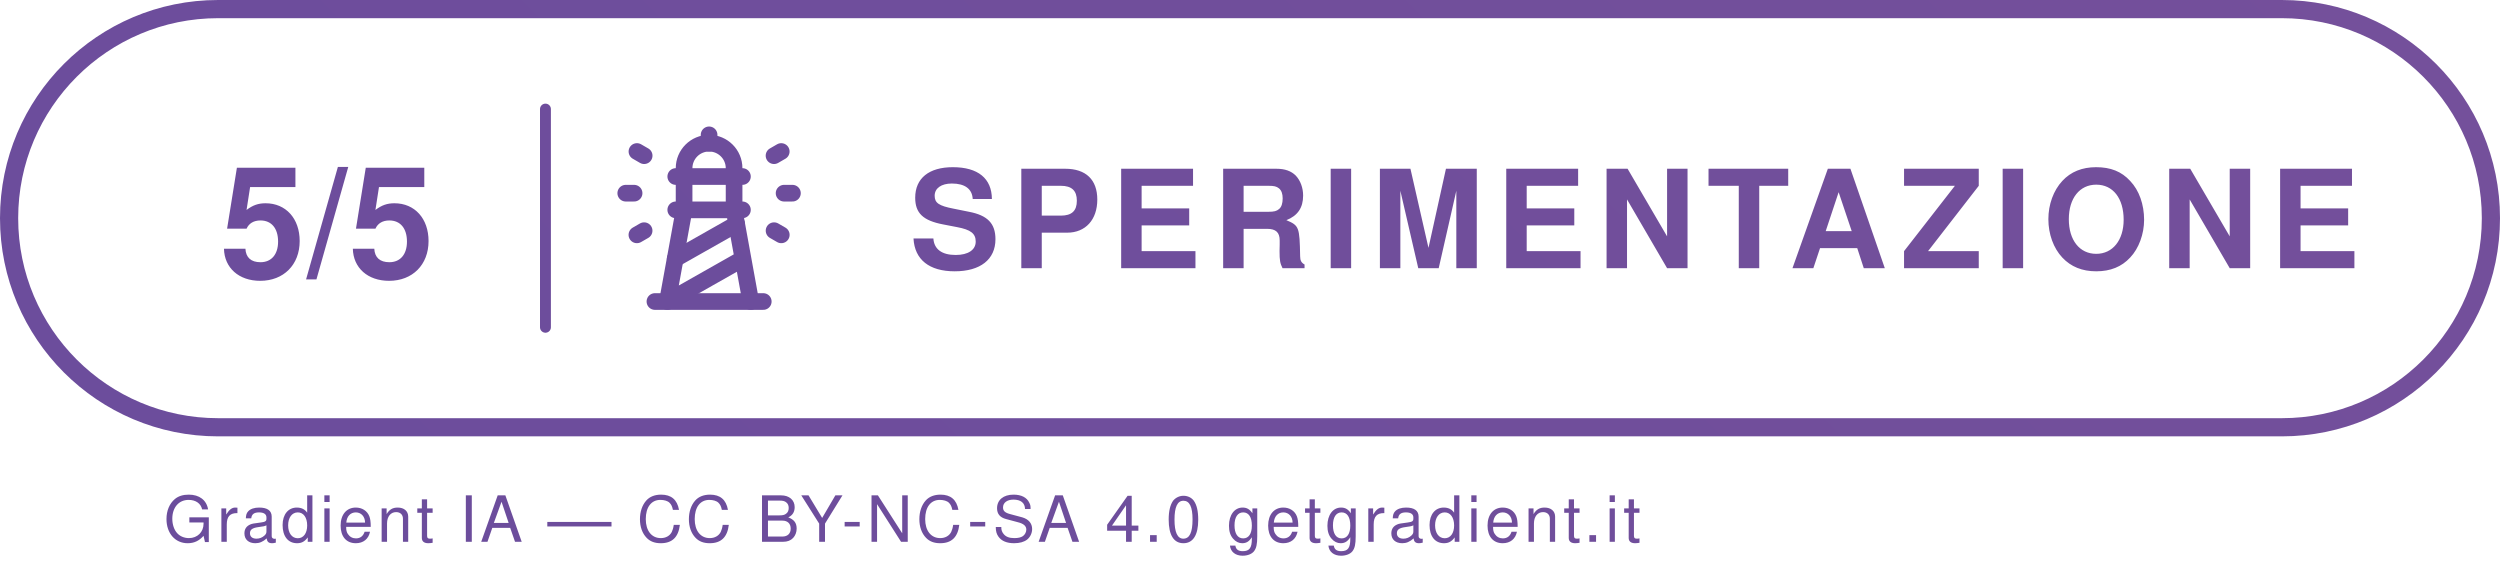
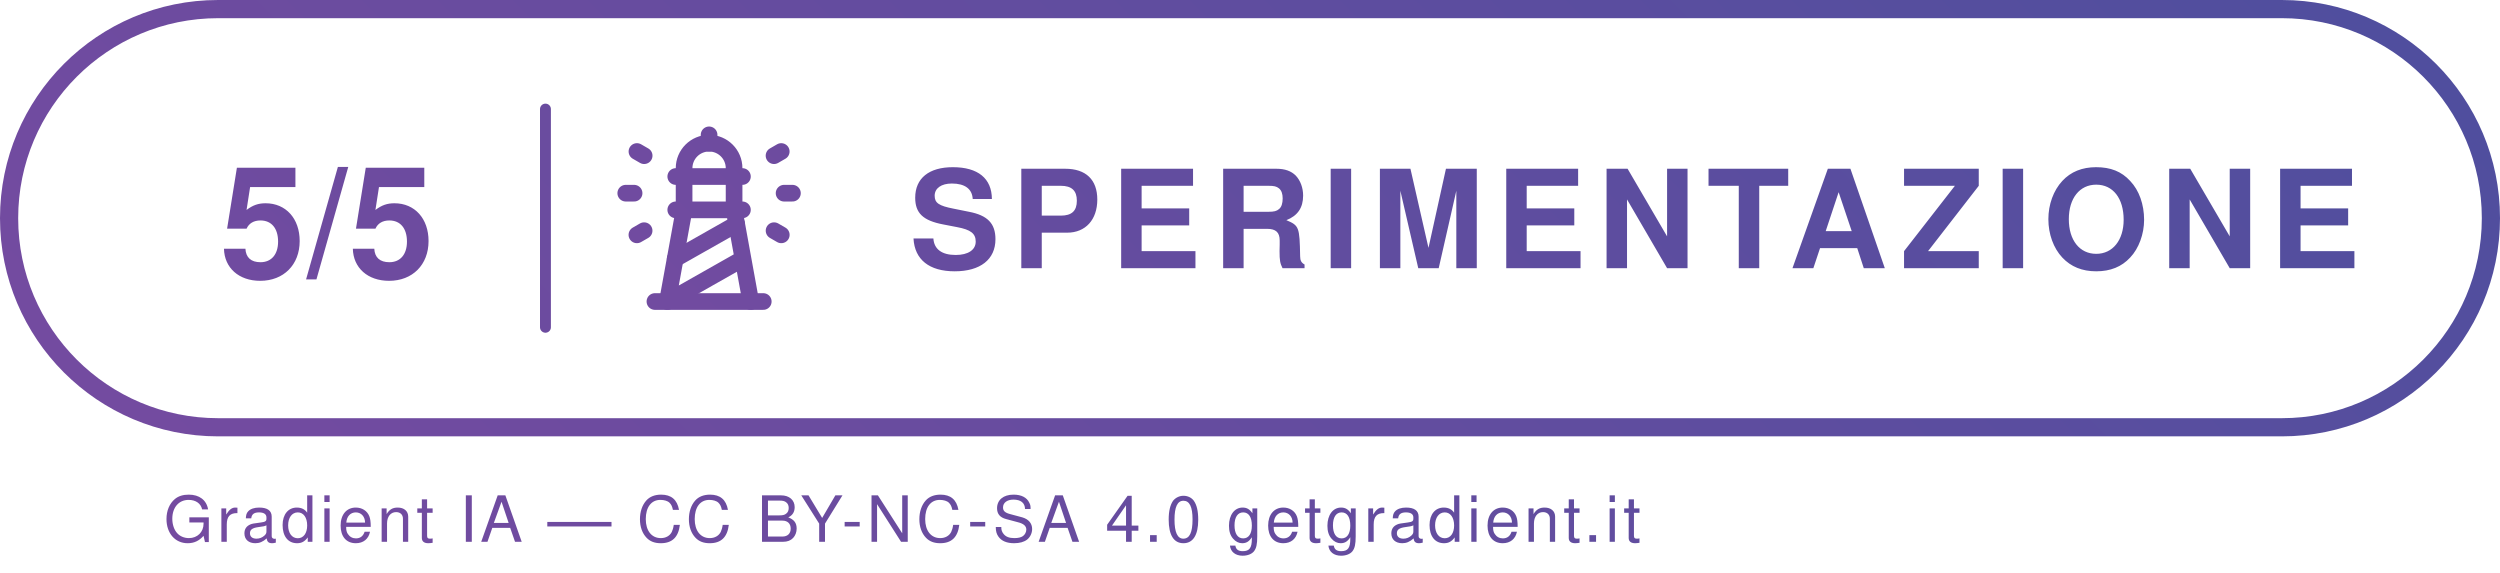
<svg xmlns="http://www.w3.org/2000/svg" viewBox="0 0 275 63" role="img" aria-label="Livello 5 · Sperimentazione — IA come terreno di ricerca">
  <defs>
    <linearGradient id="gai-it-label-5-outlineg" gradientUnits="userSpaceOnUse" x1="234.73" y1="-65.73" x2="40.27" y2="128.73">
-       <stop offset="0" stop-color="#75509b" />
-       <stop offset="1" stop-color="#6a4c9c" />
+       <stop offset="0" stop-color="#4b4f9e" />
+       <stop offset="1" stop-color="#7a4aa0" />
    </linearGradient>
  </defs>
  <rect x="1" y="1" width="273" height="46" rx="23" fill="none" stroke="url(#gai-it-label-5-outlineg)" stroke-width="2" />
  <g fill="url(#gai-it-label-5-outlineg)" font-family="'Space Grotesk', 'Helvetica Neue', Helvetica, Arial, sans-serif" font-weight="700">
    <text x="36" y="30.5" font-size="17" text-anchor="middle">5/5</text>
    <text x="100" y="29.5" font-size="15" letter-spacing="1.2">SPERIMENTAZIONE</text>
  </g>
  <line x1="60" y1="12" x2="60" y2="36" stroke="url(#gai-it-label-5-outlineg)" stroke-width="1.2" stroke-linecap="round" />
  <g transform="translate(67 13) scale(0.9166667)" fill="none" stroke="url(#gai-it-label-5-outlineg)" stroke-width="2" stroke-linecap="round" stroke-linejoin="round">
    <path d="M12 3V2" />
    <path d="M16.066 16.865 7 22l2-11V6a3 3 0 016 0v5l2 11" />
    <path d="m19.792 4.5.866-.5" />
    <path d="m19.797 13.5.866.5" />
    <path d="M21 9h1" />
    <path d="M3 9H2" />
    <path d="m4.203 13.5-.866.5" />
    <path d="M4.208 4.5 3.342 4" />
    <path d="M5.5 22h13" />
    <path d="m7.932 16.875 7.377-4.178" />
    <path d="M8 11h8" />
    <path d="M8 7h8" />
  </g>
  <text x="18" y="59.60" fill="url(#gai-it-label-5-outlineg)" font-family="'Space Grotesk', 'Helvetica Neue', Helvetica, Arial, sans-serif" font-weight="500" font-size="7" letter-spacing="0.42">Gradient IA — CC BY-NC-SA 4.0 getgradient.it</text>
</svg>
